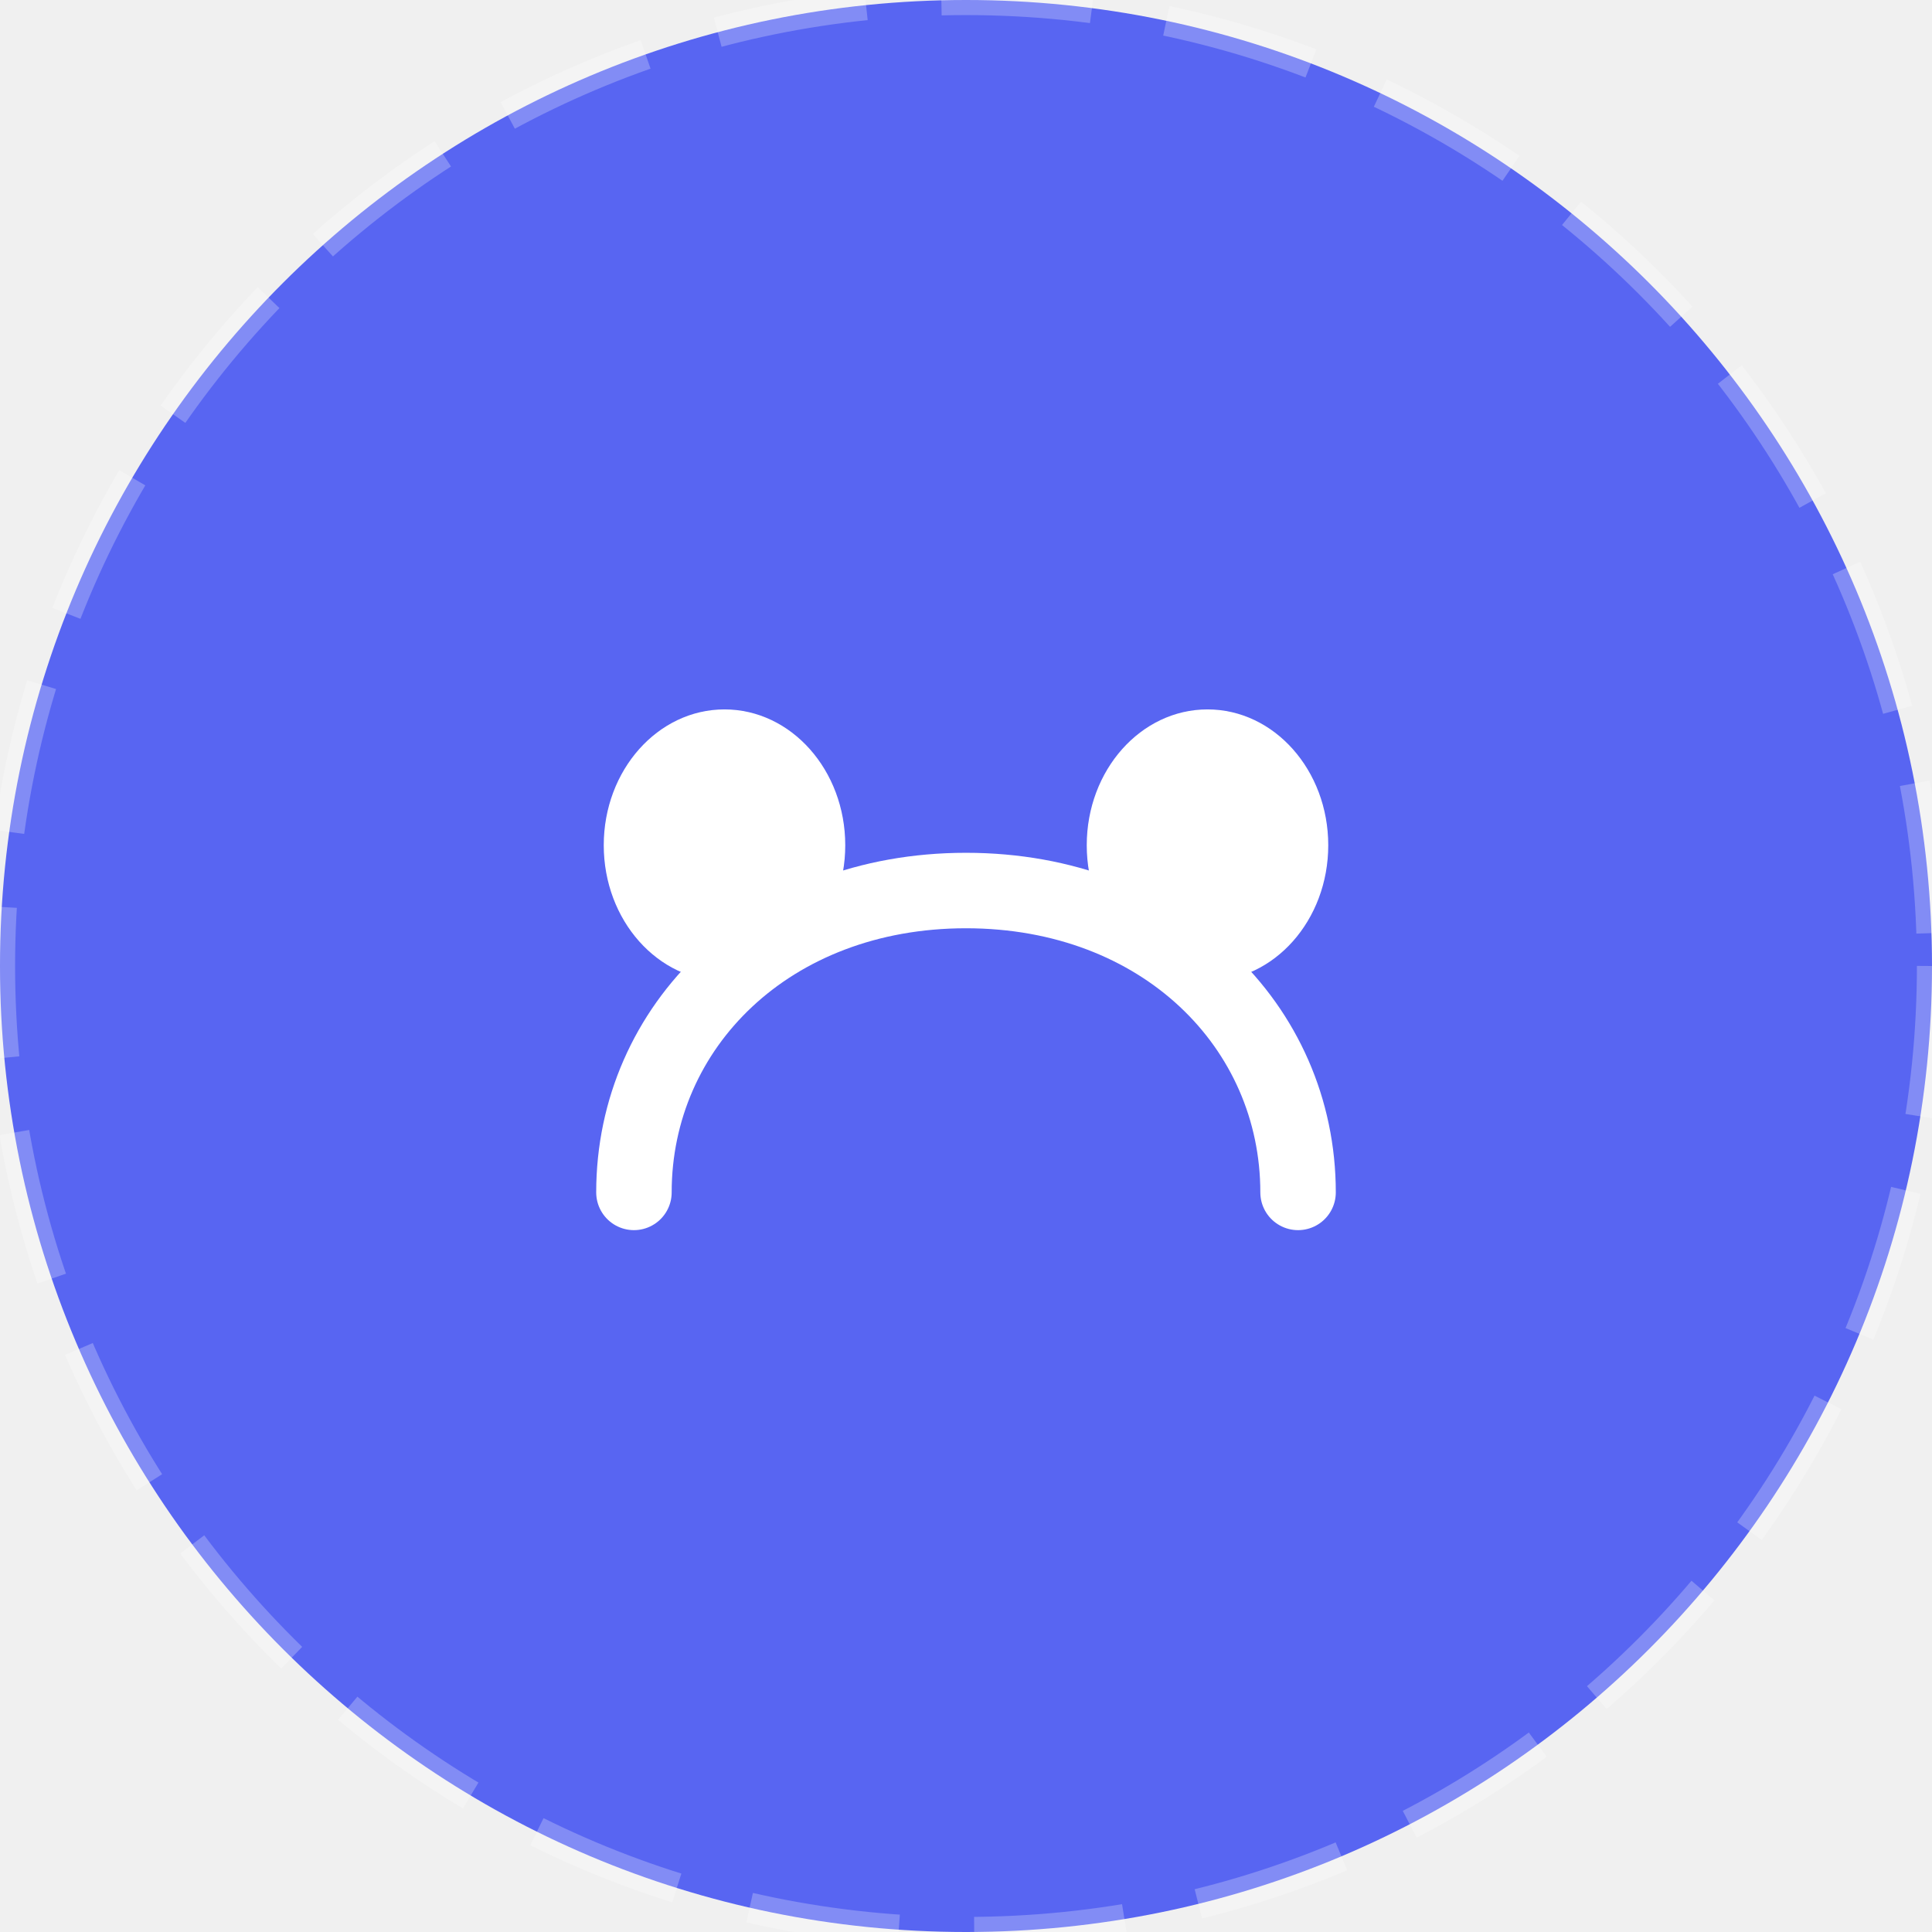
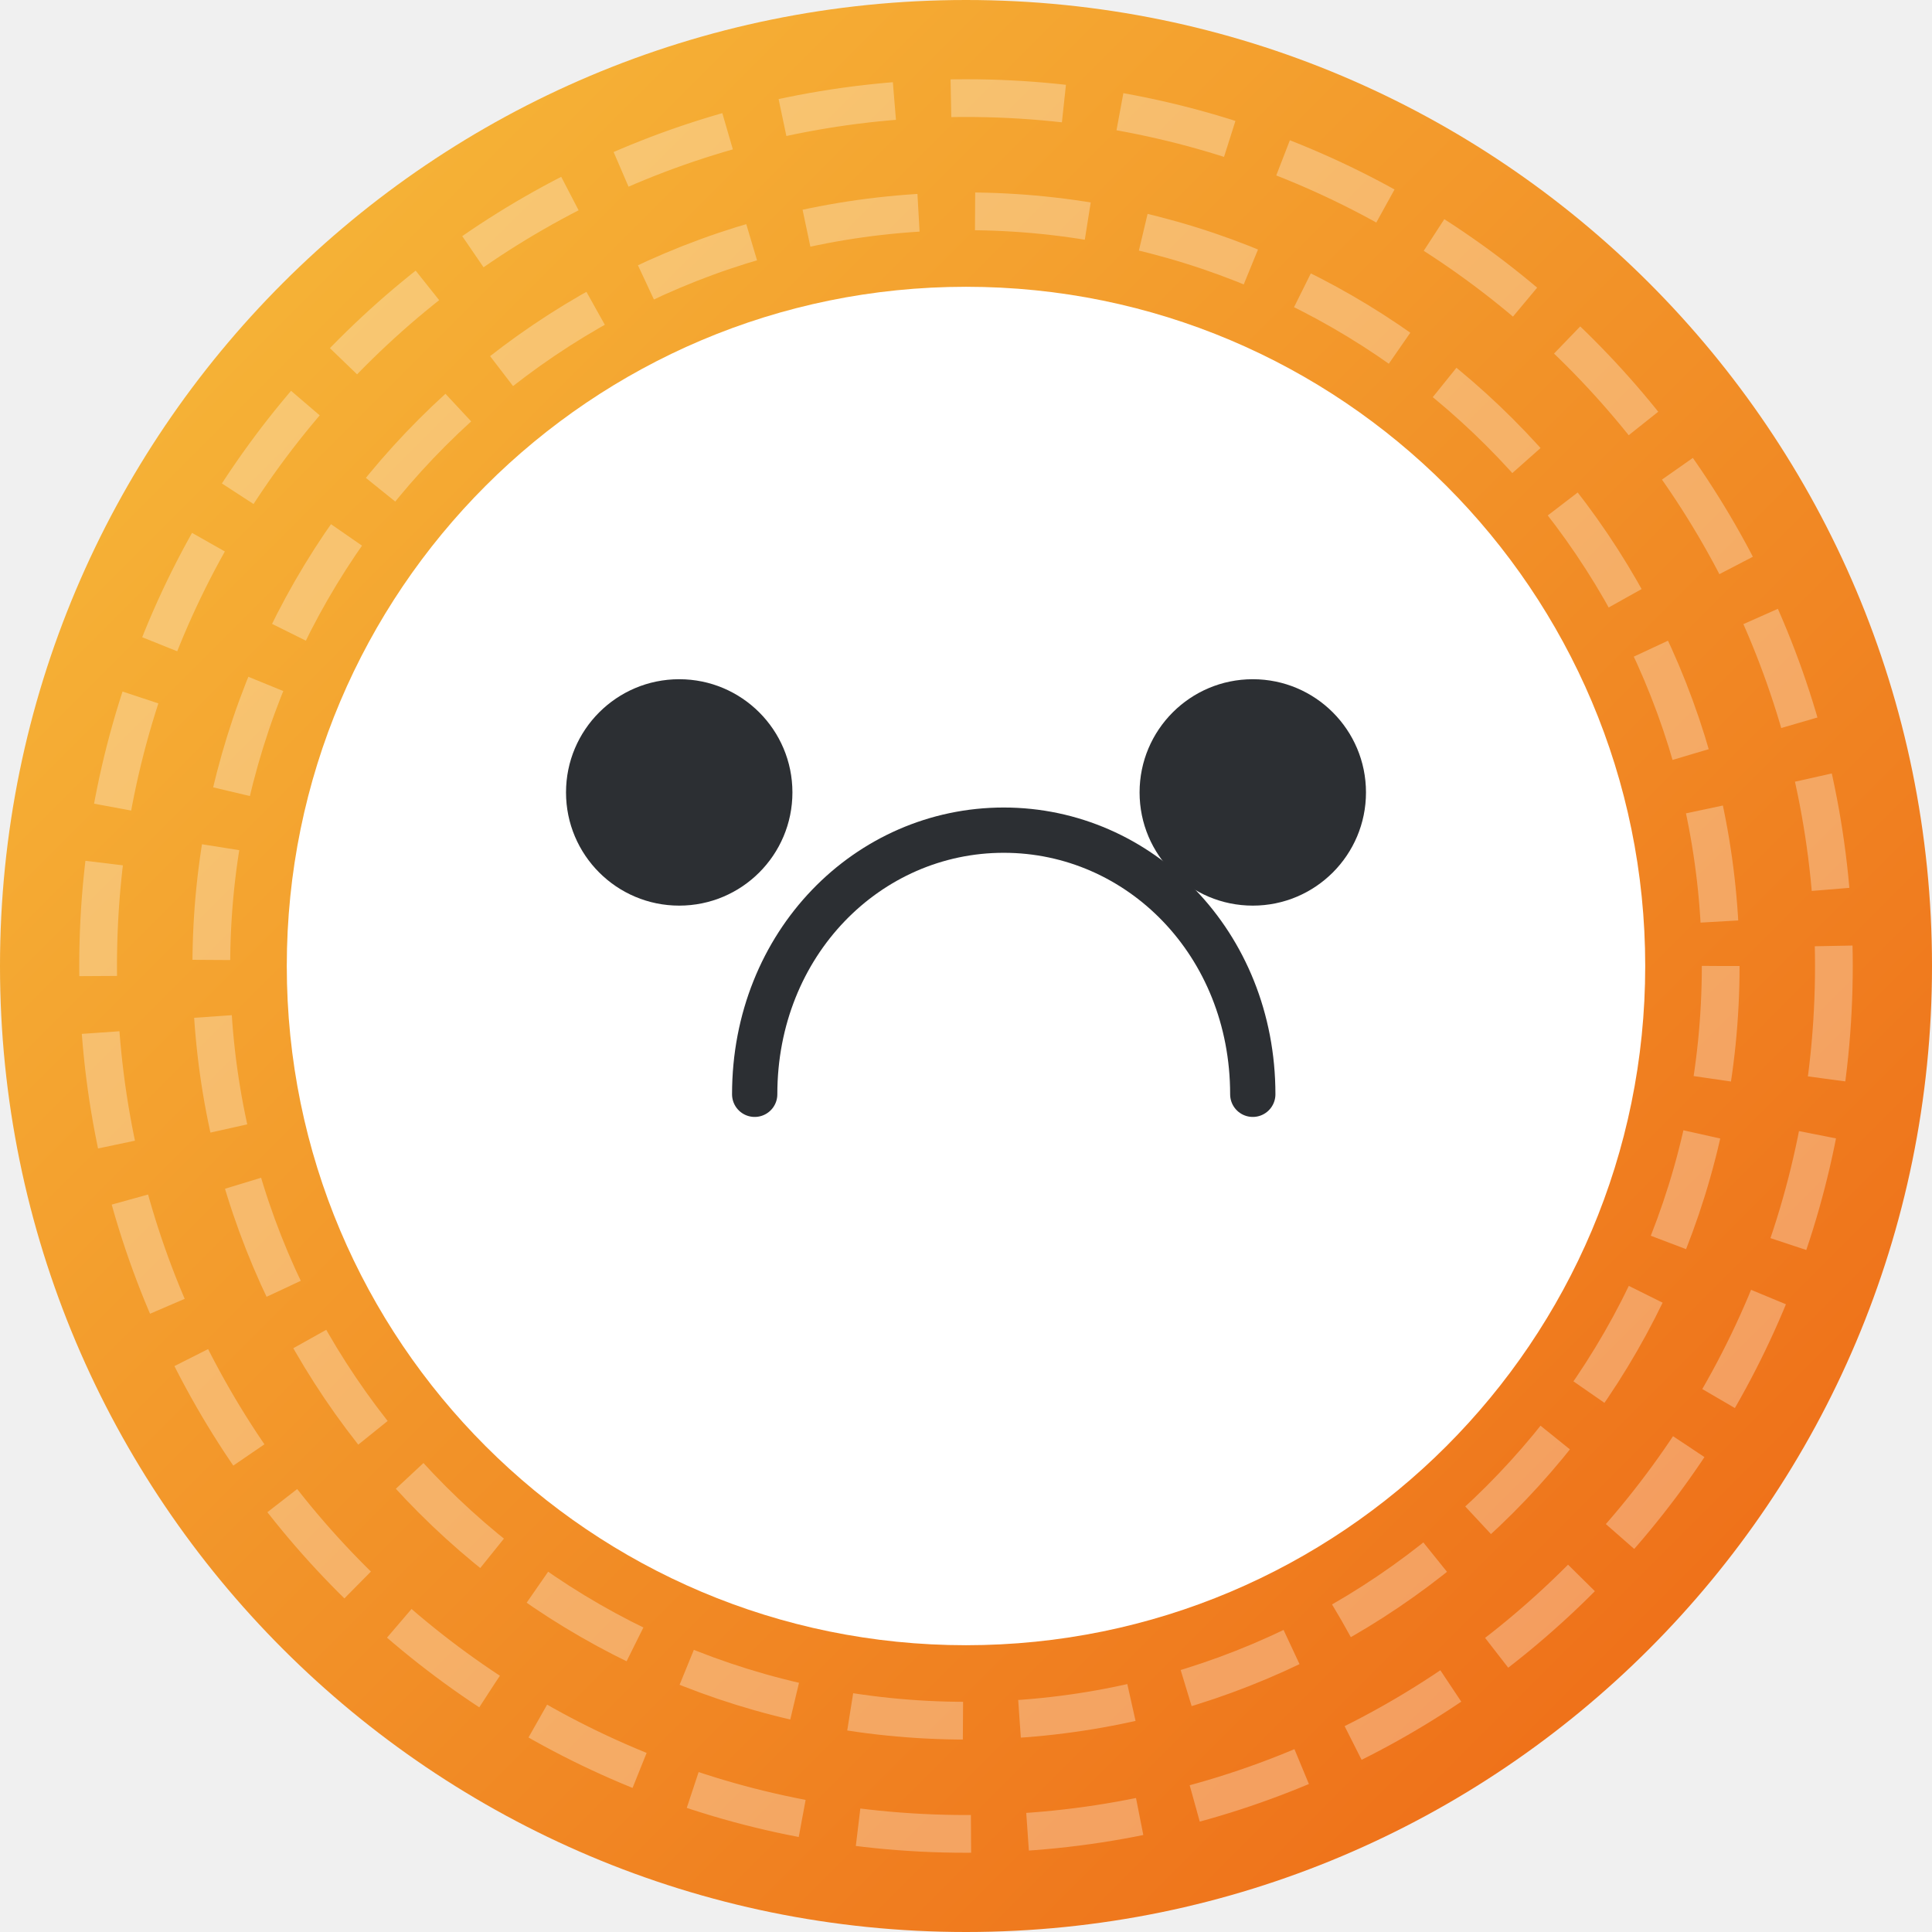
<svg xmlns="http://www.w3.org/2000/svg" width="512" height="512" viewBox="0 0 512 512">
-   <circle cx="256" cy="256" r="256" fill="#5865F2" />
-   <circle cx="256" cy="256" r="256" fill="none" stroke="rgba(255,255,255,0.25)" stroke-width="8" stroke-dasharray="40 20" />
-   <ellipse cx="192" cy="224" rx="32" ry="36" fill="#FFFFFF" />
-   <ellipse cx="320" cy="224" rx="32" ry="36" fill="#FFFFFF" />
-   <path d="M168 316 c0-44 36-80 88-80s88 36 88 80" fill="none" stroke="#FFFFFF" stroke-width="20" stroke-linecap="round" />
+   <defs>
+     <linearGradient id="bg" x1="0%" y1="0%" x2="100%" y2="100%">
+       <stop offset="0%" style="stop-color:#F7BF3C" />
+       <stop offset="100%" style="stop-color:#ED6414" />
+     </linearGradient>
+   </defs>
+   <circle cx="256" cy="256" r="256" fill="url(#bg)" />
+   <circle cx="256" cy="256" r="230" fill="none" stroke="rgba(255,255,255,0.3)" stroke-width="10" stroke-dasharray="30 15" />
+   <circle cx="256" cy="256" r="200" fill="none" stroke="rgba(255,255,255,0.3)" stroke-width="10" stroke-dasharray="30 15" />
+   <circle cx="256" cy="256" r="180" fill="#FFFFFF" />
+   <circle cx="180" cy="210" r="30" fill="#2C2F33" />
+   <circle cx="332" cy="210" r="30" fill="#2C2F33" />
+   <path d="M200 290 c0-40 30-70 66-70s66 30 66 70" fill="none" stroke="#2C2F33" stroke-width="12" stroke-linecap="round" />
</svg>
